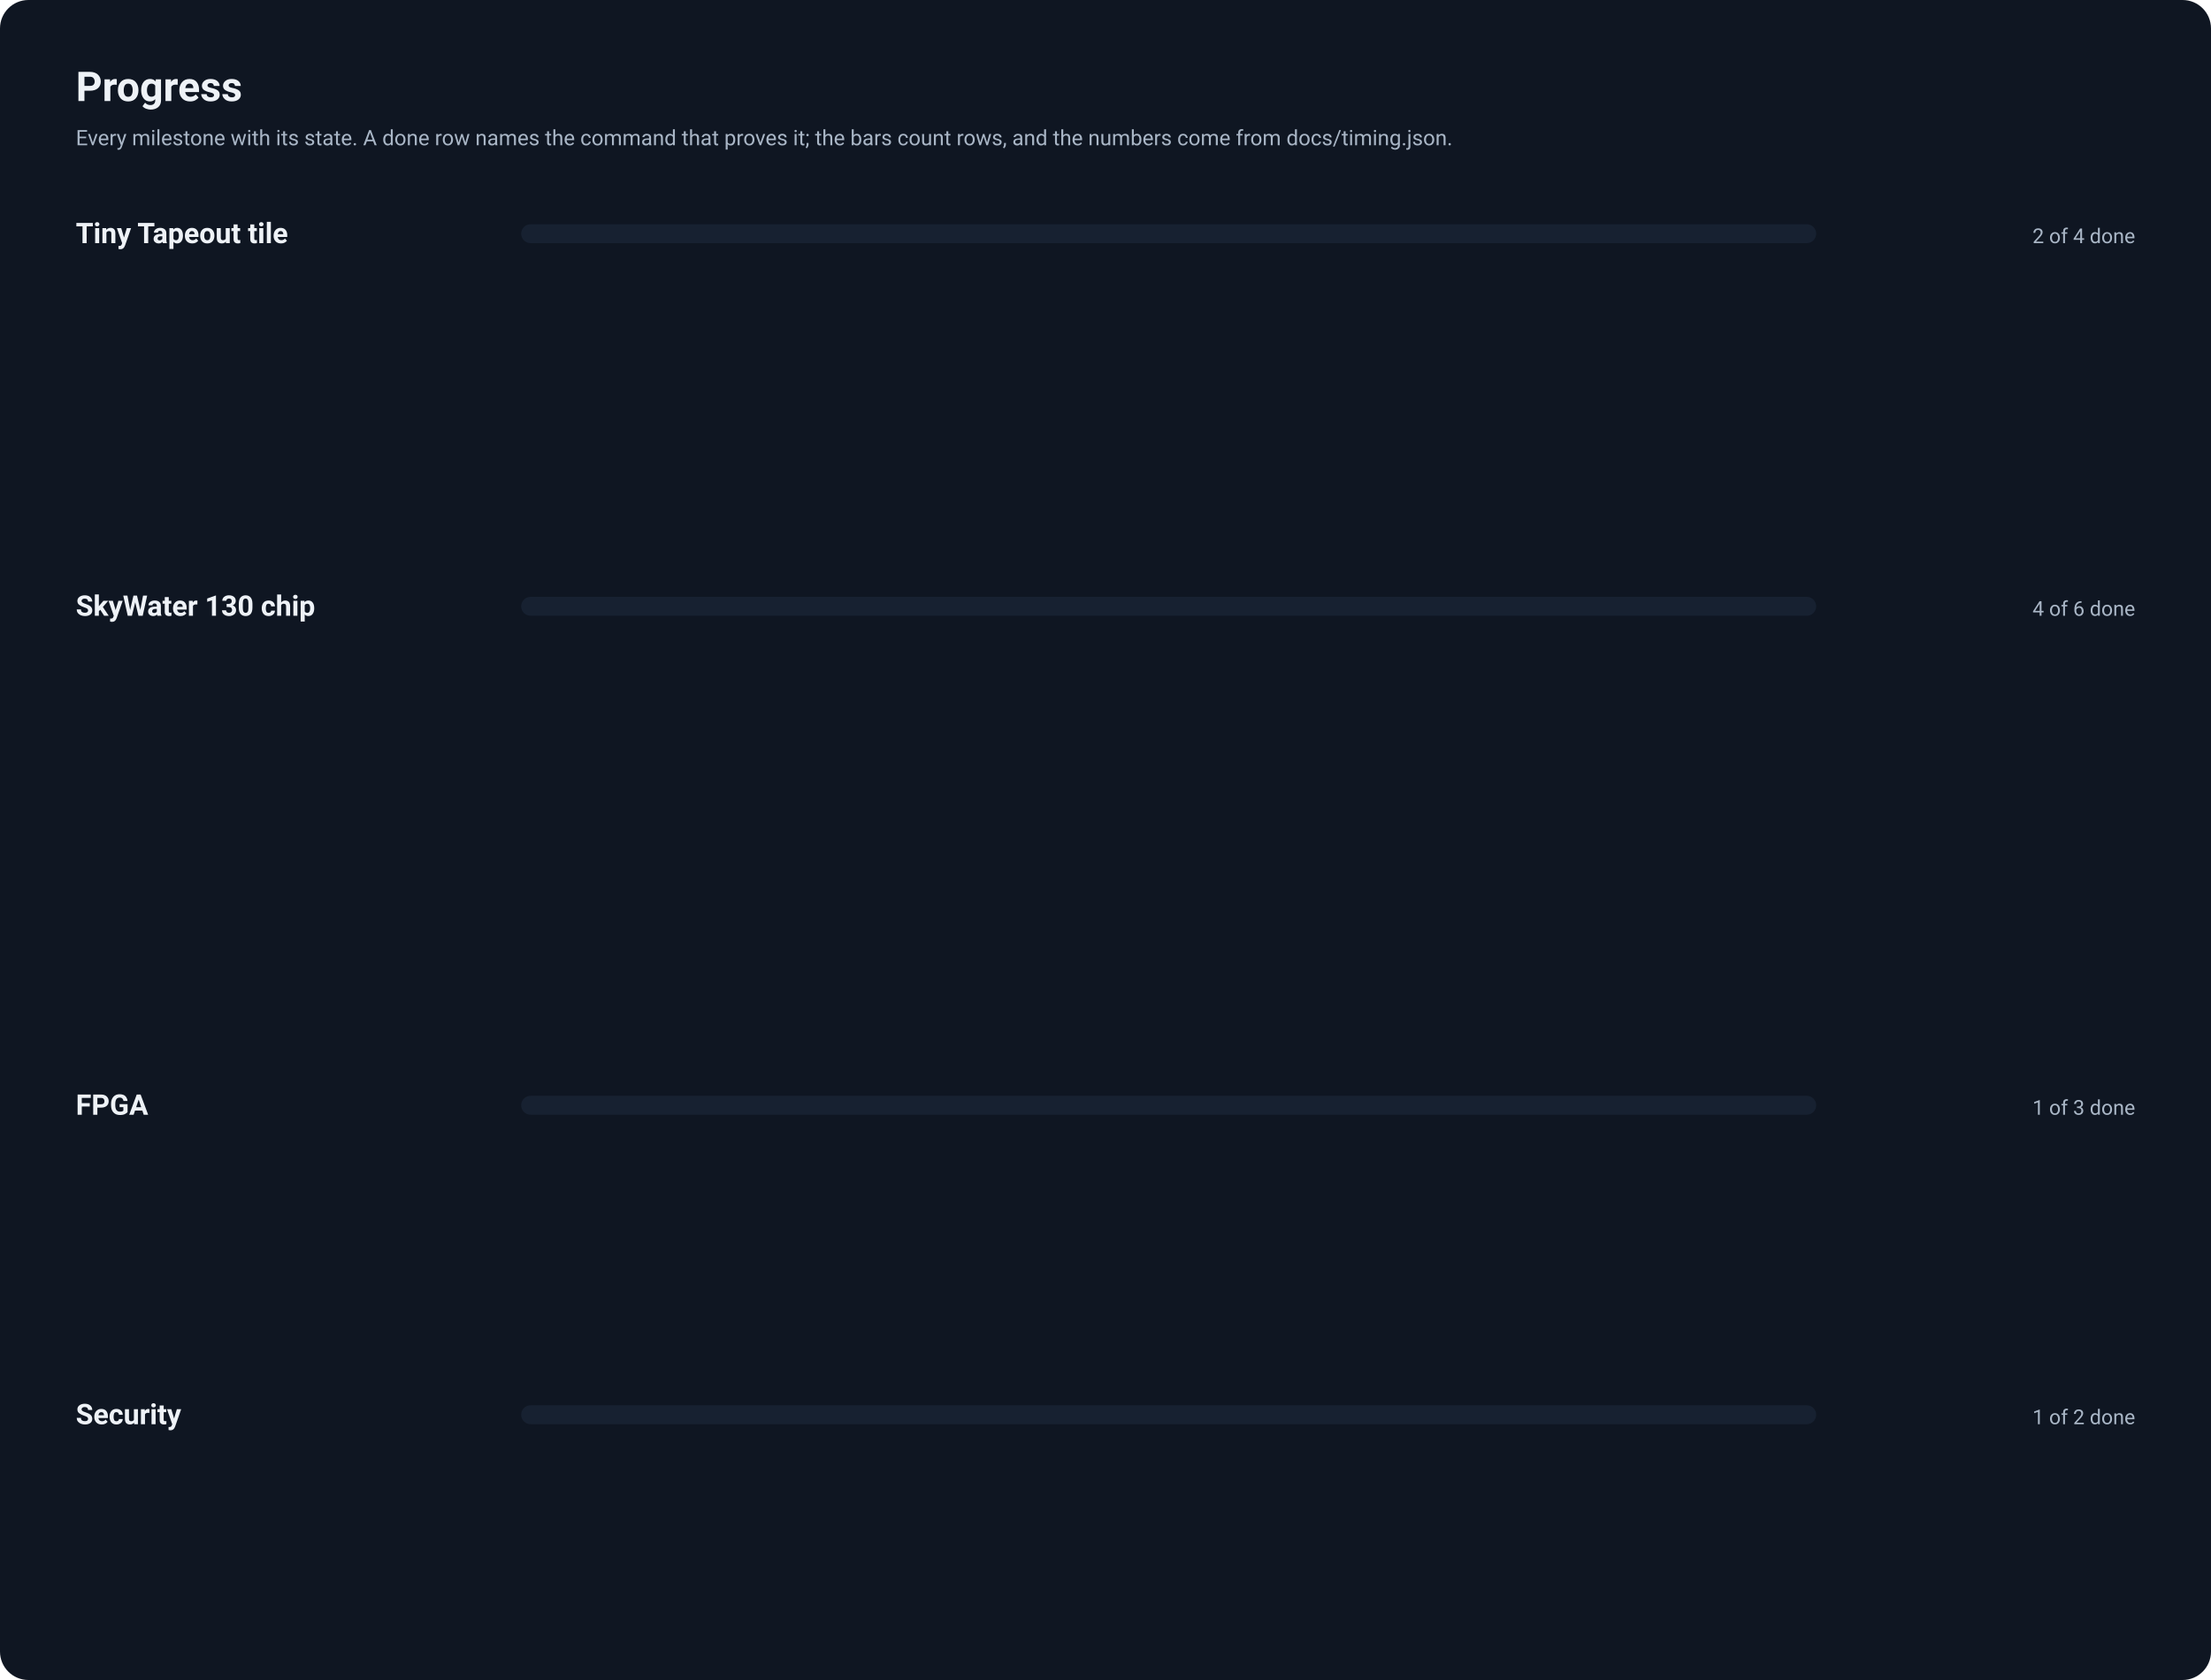
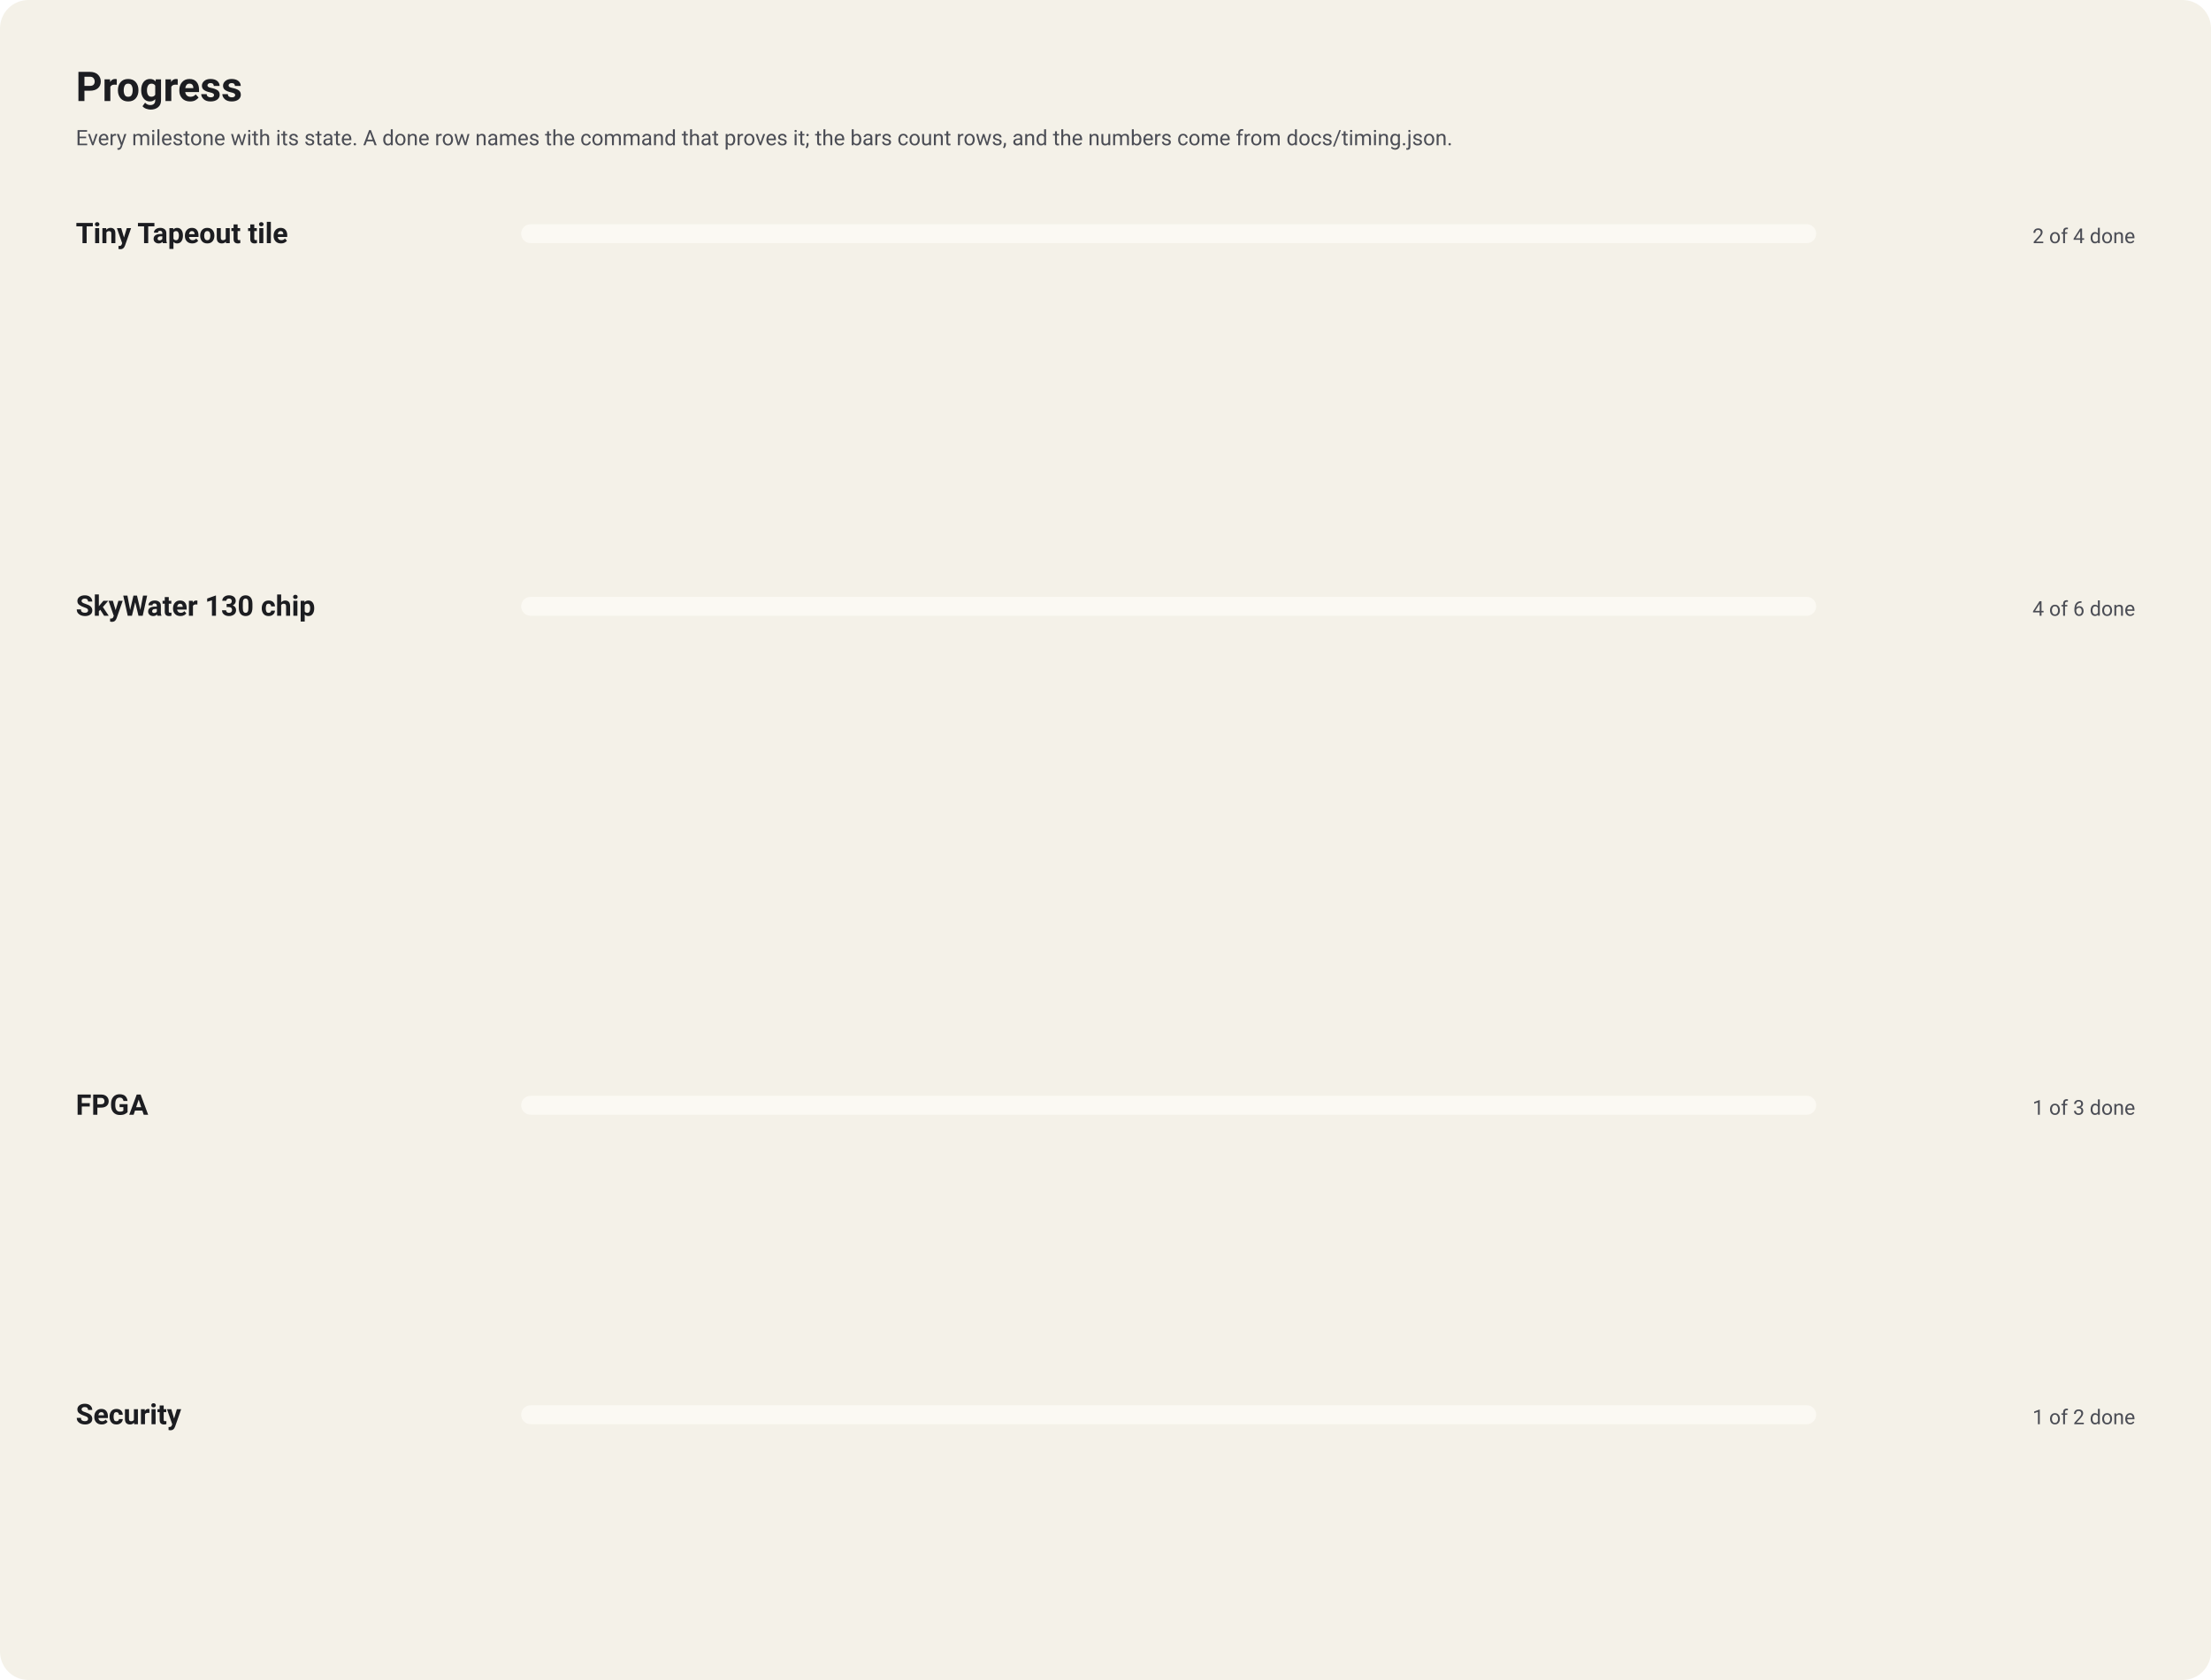
<svg xmlns="http://www.w3.org/2000/svg" viewBox="0 0 1400 1064" width="1400" height="1064" role="img" aria-labelledby="t d">
  <style>
  @keyframes hy-pulse { 0%,100% { opacity:.35 } 50% { opacity:1 } }
  @keyframes hy-flow  { from { stroke-dashoffset: 48 } to { stroke-dashoffset: 0 } }
  @keyframes hy-in    { from { opacity:0; transform:translateY(6px) } to { opacity:1; transform:none } }
  .pulse { animation: hy-pulse 2.4s ease-in-out infinite; }
  .flow  { stroke-dasharray: 6 18; animation: hy-flow 1.2s linear infinite; }
  .rise  { opacity:0; animation: hy-in .6s ease-out forwards; }
  @media (prefers-reduced-motion: reduce) {
    .pulse, .flow, .rise { animation: none !important; opacity: 1 !important; transform: none !important; }
  }
</style>
-   <rect width="1400" height="1064" rx="18" fill="#0f1622" />
-   <text x="48.0" y="64.0" text-anchor="start" style="font-family:ui-sans-serif,system-ui,-apple-system,'Segoe UI',Roboto,sans-serif;font-size:26px;font-weight:750" fill="#eef2f7">Progress</text>
-   <text x="48.0" y="92.0" text-anchor="start" style="font-family:ui-sans-serif,system-ui,-apple-system,'Segoe UI',Roboto,sans-serif;font-size:13.5px;font-weight:400" fill="#a9b6c6">Every milestone with its state. A done row names the command that proves it; the bars count rows, and the numbers come from docs/timing.json.</text>
-   <text x="48.0" y="154.0" text-anchor="start" style="font-family:ui-sans-serif,system-ui,-apple-system,'Segoe UI',Roboto,sans-serif;font-size:18px;font-weight:750" fill="#eef2f7">Tiny Tapeout tile</text>
-   <text x="1352.0" y="154.0" text-anchor="end" style="font-family:ui-sans-serif,system-ui,-apple-system,'Segoe UI',Roboto,sans-serif;font-size:13px;font-weight:400" fill="#a9b6c6">2 of 4 done</text>
-   <rect x="330" y="142" width="820" height="12" rx="6" fill="#172131" />
-   <rect class="rise" style="animation-delay:0.00s" x="331.0" y="142" width="203.0" height="12" rx="6" fill="#3dbb8a" fill-opacity="1" />
-   <rect class="rise" style="animation-delay:0.05s" x="536.0" y="142" width="203.0" height="12" rx="6" fill="#3dbb8a" fill-opacity="1" />
-   <rect class="rise" style="animation-delay:0.10s" x="741.0" y="142" width="203.0" height="12" rx="6" fill="#d6a93c" fill-opacity="0.55" />
-   <rect class="rise" style="animation-delay:0.15s" x="946.0" y="142" width="203.0" height="12" rx="6" fill="#7d8ea3" fill-opacity="0.55" />
+   <rect width="1400" height="1064" rx="18" fill="#f4f1e8" />
+   <text x="48.0" y="64.0" text-anchor="start" style="font-family:ui-sans-serif,system-ui,-apple-system,'Segoe UI',Roboto,sans-serif;font-size:26px;font-weight:750" fill="#1c1d21">Progress</text>
+   <text x="48.0" y="92.0" text-anchor="start" style="font-family:ui-sans-serif,system-ui,-apple-system,'Segoe UI',Roboto,sans-serif;font-size:13.5px;font-weight:400" fill="#4b4d55">Every milestone with its state. A done row names the command that proves it; the bars count rows, and the numbers come from docs/timing.json.</text>
+   <text x="48.0" y="154.0" text-anchor="start" style="font-family:ui-sans-serif,system-ui,-apple-system,'Segoe UI',Roboto,sans-serif;font-size:18px;font-weight:750" fill="#1c1d21">Tiny Tapeout tile</text>
+   <text x="1352.0" y="154.0" text-anchor="end" style="font-family:ui-sans-serif,system-ui,-apple-system,'Segoe UI',Roboto,sans-serif;font-size:13px;font-weight:400" fill="#4b4d55">2 of 4 done</text>
+   <rect x="330" y="142" width="820" height="12" rx="6" fill="#fbf9f3" />
+   <rect class="rise" style="animation-delay:0.00s" x="331.0" y="142" width="203.0" height="12" rx="6" fill="#6a3fcf" fill-opacity="1" />
+   <rect class="rise" style="animation-delay:0.05s" x="536.0" y="142" width="203.0" height="12" rx="6" fill="#6a3fcf" fill-opacity="1" />
+   <rect class="rise" style="animation-delay:0.10s" x="741.0" y="142" width="203.0" height="12" rx="6" fill="#0a7488" fill-opacity="0.55" />
+   <rect class="rise" style="animation-delay:0.15s" x="946.0" y="142" width="203.0" height="12" rx="6" fill="#6b6d74" fill-opacity="0.55" />
  <g class="rise" style="animation-delay:0.06s">
-     <rect x="64" y="172" width="104" height="22" rx="11" fill="#3dbb8a" fill-opacity=".2" stroke="#3dbb8a" />
-     <text x="116.0" y="188.0" text-anchor="middle" style="font-family:ui-sans-serif,system-ui,-apple-system,'Segoe UI',Roboto,sans-serif;font-size:12px;font-weight:700" fill="#3dbb8a">done</text>
-     <text x="186.0" y="188.0" text-anchor="start" style="font-family:ui-sans-serif,system-ui,-apple-system,'Segoe UI',Roboto,sans-serif;font-size:14px;font-weight:400" fill="#eef2f7">RTL and 21 cocotb tests</text>
-     <text x="1352.0" y="188.0" text-anchor="end" style="font-family:ui-monospace,SFMono-Regular,Menlo,Consolas,monospace;font-size:12.5px;font-weight:400" fill="#3dbb8a">make tile</text>
+     <rect x="64" y="172" width="104" height="22" rx="11" fill="#6a3fcf" fill-opacity=".2" stroke="#6a3fcf" />
+     <text x="116.0" y="188.0" text-anchor="middle" style="font-family:ui-sans-serif,system-ui,-apple-system,'Segoe UI',Roboto,sans-serif;font-size:12px;font-weight:700" fill="#6a3fcf">done</text>
+     <text x="186.0" y="188.0" text-anchor="start" style="font-family:ui-sans-serif,system-ui,-apple-system,'Segoe UI',Roboto,sans-serif;font-size:14px;font-weight:400" fill="#1c1d21">RTL and 21 cocotb tests</text>
+     <text x="1352.0" y="188.0" text-anchor="end" style="font-family:ui-monospace,SFMono-Regular,Menlo,Consolas,monospace;font-size:12.5px;font-weight:400" fill="#6a3fcf">make tile</text>
  </g>
  <g class="rise" style="animation-delay:0.12s">
-     <rect x="64" y="212" width="104" height="22" rx="11" fill="#3dbb8a" fill-opacity=".2" stroke="#3dbb8a" />
-     <text x="116.0" y="228.0" text-anchor="middle" style="font-family:ui-sans-serif,system-ui,-apple-system,'Segoe UI',Roboto,sans-serif;font-size:12px;font-weight:700" fill="#3dbb8a">done</text>
-     <text x="186.0" y="228.0" text-anchor="start" style="font-family:ui-sans-serif,system-ui,-apple-system,'Segoe UI',Roboto,sans-serif;font-size:14px;font-weight:400" fill="#eef2f7">hardened clean at 4×4 (v3.10, +14.06 ns)</text>
-     <text x="1352.0" y="228.0" text-anchor="end" style="font-family:ui-monospace,SFMono-Regular,Menlo,Consolas,monospace;font-size:12.5px;font-weight:400" fill="#3dbb8a">make tile-gl</text>
+     <rect x="64" y="212" width="104" height="22" rx="11" fill="#6a3fcf" fill-opacity=".2" stroke="#6a3fcf" />
+     <text x="116.0" y="228.0" text-anchor="middle" style="font-family:ui-sans-serif,system-ui,-apple-system,'Segoe UI',Roboto,sans-serif;font-size:12px;font-weight:700" fill="#6a3fcf">done</text>
+     <text x="186.0" y="228.0" text-anchor="start" style="font-family:ui-sans-serif,system-ui,-apple-system,'Segoe UI',Roboto,sans-serif;font-size:14px;font-weight:400" fill="#1c1d21">hardened clean at 4×4 (v3.10, +14.06 ns)</text>
+     <text x="1352.0" y="228.0" text-anchor="end" style="font-family:ui-monospace,SFMono-Regular,Menlo,Consolas,monospace;font-size:12.5px;font-weight:400" fill="#6a3fcf">make tile-gl</text>
  </g>
  <g class="rise" style="animation-delay:0.18s">
-     <rect x="64" y="252" width="104" height="22" rx="11" fill="#d6a93c" fill-opacity=".2" stroke="#d6a93c" />
-     <text x="116.0" y="268.0" text-anchor="middle" style="font-family:ui-sans-serif,system-ui,-apple-system,'Segoe UI',Roboto,sans-serif;font-size:12px;font-weight:700" fill="#d6a93c">in progress</text>
-     <text x="186.0" y="268.0" text-anchor="start" style="font-family:ui-sans-serif,system-ui,-apple-system,'Segoe UI',Roboto,sans-serif;font-size:14px;font-weight:400" fill="#eef2f7">slew warnings to zero (1,230 left, slow corners)</text>
-     <text x="1352.0" y="268.0" text-anchor="end" style="font-family:ui-sans-serif,system-ui,-apple-system,'Segoe UI',Roboto,sans-serif;font-size:12.5px;font-weight:400" fill="#a9b6c6">one change per harden</text>
+     <rect x="64" y="252" width="104" height="22" rx="11" fill="#0a7488" fill-opacity=".2" stroke="#0a7488" />
+     <text x="116.0" y="268.0" text-anchor="middle" style="font-family:ui-sans-serif,system-ui,-apple-system,'Segoe UI',Roboto,sans-serif;font-size:12px;font-weight:700" fill="#0a7488">in progress</text>
+     <text x="186.0" y="268.0" text-anchor="start" style="font-family:ui-sans-serif,system-ui,-apple-system,'Segoe UI',Roboto,sans-serif;font-size:14px;font-weight:400" fill="#1c1d21">slew warnings to zero (1,230 left, slow corners)</text>
+     <text x="1352.0" y="268.0" text-anchor="end" style="font-family:ui-sans-serif,system-ui,-apple-system,'Segoe UI',Roboto,sans-serif;font-size:12.5px;font-weight:400" fill="#4b4d55">one change per harden</text>
  </g>
  <g class="rise" style="animation-delay:0.24s">
-     <rect x="64" y="292" width="104" height="22" rx="11" fill="#7d8ea3" fill-opacity=".2" stroke="#7d8ea3" />
-     <text x="116.0" y="308.0" text-anchor="middle" style="font-family:ui-sans-serif,system-ui,-apple-system,'Segoe UI',Roboto,sans-serif;font-size:12px;font-weight:700" fill="#7d8ea3">planned</text>
-     <text x="186.0" y="308.0" text-anchor="start" style="font-family:ui-sans-serif,system-ui,-apple-system,'Segoe UI',Roboto,sans-serif;font-size:14px;font-weight:400" fill="#eef2f7">shuttle submission</text>
-     <text x="1352.0" y="308.0" text-anchor="end" style="font-family:ui-sans-serif,system-ui,-apple-system,'Segoe UI',Roboto,sans-serif;font-size:12.5px;font-weight:400" fill="#a9b6c6">owner releases; GDS action builds</text>
+     <rect x="64" y="292" width="104" height="22" rx="11" fill="#6b6d74" fill-opacity=".2" stroke="#6b6d74" />
+     <text x="116.0" y="308.0" text-anchor="middle" style="font-family:ui-sans-serif,system-ui,-apple-system,'Segoe UI',Roboto,sans-serif;font-size:12px;font-weight:700" fill="#6b6d74">planned</text>
+     <text x="186.0" y="308.0" text-anchor="start" style="font-family:ui-sans-serif,system-ui,-apple-system,'Segoe UI',Roboto,sans-serif;font-size:14px;font-weight:400" fill="#1c1d21">shuttle submission</text>
+     <text x="1352.0" y="308.0" text-anchor="end" style="font-family:ui-sans-serif,system-ui,-apple-system,'Segoe UI',Roboto,sans-serif;font-size:12.5px;font-weight:400" fill="#4b4d55">owner releases; GDS action builds</text>
  </g>
-   <text x="48.0" y="390.0" text-anchor="start" style="font-family:ui-sans-serif,system-ui,-apple-system,'Segoe UI',Roboto,sans-serif;font-size:18px;font-weight:750" fill="#eef2f7">SkyWater 130 chip</text>
-   <text x="1352.0" y="390.0" text-anchor="end" style="font-family:ui-sans-serif,system-ui,-apple-system,'Segoe UI',Roboto,sans-serif;font-size:13px;font-weight:400" fill="#a9b6c6">4 of 6 done</text>
-   <rect x="330" y="378" width="820" height="12" rx="6" fill="#172131" />
-   <rect class="rise" style="animation-delay:0.24s" x="331.0" y="378" width="134.7" height="12" rx="6" fill="#3dbb8a" fill-opacity="1" />
-   <rect class="rise" style="animation-delay:0.29s" x="467.7" y="378" width="134.7" height="12" rx="6" fill="#3dbb8a" fill-opacity="1" />
-   <rect class="rise" style="animation-delay:0.34s" x="604.3" y="378" width="134.7" height="12" rx="6" fill="#3dbb8a" fill-opacity="1" />
-   <rect class="rise" style="animation-delay:0.39s" x="741.0" y="378" width="134.7" height="12" rx="6" fill="#3dbb8a" fill-opacity="1" />
-   <rect class="rise" style="animation-delay:0.44s" x="877.7" y="378" width="134.7" height="12" rx="6" fill="#7d8ea3" fill-opacity="0.55" />
-   <rect class="rise" style="animation-delay:0.49s" x="1014.3" y="378" width="134.7" height="12" rx="6" fill="#e5484d" fill-opacity="0.55" />
+   <text x="48.0" y="390.0" text-anchor="start" style="font-family:ui-sans-serif,system-ui,-apple-system,'Segoe UI',Roboto,sans-serif;font-size:18px;font-weight:750" fill="#1c1d21">SkyWater 130 chip</text>
+   <text x="1352.0" y="390.0" text-anchor="end" style="font-family:ui-sans-serif,system-ui,-apple-system,'Segoe UI',Roboto,sans-serif;font-size:13px;font-weight:400" fill="#4b4d55">4 of 6 done</text>
+   <rect x="330" y="378" width="820" height="12" rx="6" fill="#fbf9f3" />
+   <rect class="rise" style="animation-delay:0.24s" x="331.0" y="378" width="134.7" height="12" rx="6" fill="#6a3fcf" fill-opacity="1" />
+   <rect class="rise" style="animation-delay:0.29s" x="467.7" y="378" width="134.7" height="12" rx="6" fill="#6a3fcf" fill-opacity="1" />
+   <rect class="rise" style="animation-delay:0.34s" x="604.3" y="378" width="134.7" height="12" rx="6" fill="#6a3fcf" fill-opacity="1" />
+   <rect class="rise" style="animation-delay:0.39s" x="741.0" y="378" width="134.7" height="12" rx="6" fill="#6a3fcf" fill-opacity="1" />
+   <rect class="rise" style="animation-delay:0.44s" x="877.7" y="378" width="134.7" height="12" rx="6" fill="#6b6d74" fill-opacity="0.55" />
+   <rect class="rise" style="animation-delay:0.49s" x="1014.3" y="378" width="134.7" height="12" rx="6" fill="#b42318" fill-opacity="0.55" />
  <g class="rise" style="animation-delay:0.30s">
-     <rect x="64" y="408" width="104" height="22" rx="11" fill="#3dbb8a" fill-opacity=".2" stroke="#3dbb8a" />
-     <text x="116.0" y="424.0" text-anchor="middle" style="font-family:ui-sans-serif,system-ui,-apple-system,'Segoe UI',Roboto,sans-serif;font-size:12px;font-weight:700" fill="#3dbb8a">done</text>
-     <text x="186.0" y="424.0" text-anchor="start" style="font-family:ui-sans-serif,system-ui,-apple-system,'Segoe UI',Roboto,sans-serif;font-size:14px;font-weight:400" fill="#eef2f7">scheduler, pad multiplexer, SPI through the pads</text>
-     <text x="1352.0" y="424.0" text-anchor="end" style="font-family:ui-monospace,SFMono-Regular,Menlo,Consolas,monospace;font-size:12.5px;font-weight:400" fill="#3dbb8a">make sky130</text>
+     <rect x="64" y="408" width="104" height="22" rx="11" fill="#6a3fcf" fill-opacity=".2" stroke="#6a3fcf" />
+     <text x="116.0" y="424.0" text-anchor="middle" style="font-family:ui-sans-serif,system-ui,-apple-system,'Segoe UI',Roboto,sans-serif;font-size:12px;font-weight:700" fill="#6a3fcf">done</text>
+     <text x="186.0" y="424.0" text-anchor="start" style="font-family:ui-sans-serif,system-ui,-apple-system,'Segoe UI',Roboto,sans-serif;font-size:14px;font-weight:400" fill="#1c1d21">scheduler, pad multiplexer, SPI through the pads</text>
+     <text x="1352.0" y="424.0" text-anchor="end" style="font-family:ui-monospace,SFMono-Regular,Menlo,Consolas,monospace;font-size:12.5px;font-weight:400" fill="#6a3fcf">make sky130</text>
  </g>
  <g class="rise" style="animation-delay:0.36s">
-     <rect x="64" y="448" width="104" height="22" rx="11" fill="#3dbb8a" fill-opacity=".2" stroke="#3dbb8a" />
-     <text x="116.0" y="464.0" text-anchor="middle" style="font-family:ui-sans-serif,system-ui,-apple-system,'Segoe UI',Roboto,sans-serif;font-size:12px;font-weight:700" fill="#3dbb8a">done</text>
-     <text x="186.0" y="464.0" text-anchor="start" style="font-family:ui-sans-serif,system-ui,-apple-system,'Segoe UI',Roboto,sans-serif;font-size:14px;font-weight:400" fill="#eef2f7">GPU as the sixth scheduler slot</text>
-     <text x="1352.0" y="464.0" text-anchor="end" style="font-family:ui-monospace,SFMono-Regular,Menlo,Consolas,monospace;font-size:12.5px;font-weight:400" fill="#3dbb8a">make systile-gpu</text>
+     <rect x="64" y="448" width="104" height="22" rx="11" fill="#6a3fcf" fill-opacity=".2" stroke="#6a3fcf" />
+     <text x="116.0" y="464.0" text-anchor="middle" style="font-family:ui-sans-serif,system-ui,-apple-system,'Segoe UI',Roboto,sans-serif;font-size:12px;font-weight:700" fill="#6a3fcf">done</text>
+     <text x="186.0" y="464.0" text-anchor="start" style="font-family:ui-sans-serif,system-ui,-apple-system,'Segoe UI',Roboto,sans-serif;font-size:14px;font-weight:400" fill="#1c1d21">GPU as the sixth slot, system-tile simulation</text>
+     <text x="1352.0" y="464.0" text-anchor="end" style="font-family:ui-monospace,SFMono-Regular,Menlo,Consolas,monospace;font-size:12.5px;font-weight:400" fill="#6a3fcf">make systile-gpu</text>
  </g>
  <g class="rise" style="animation-delay:0.42s">
-     <rect x="64" y="488" width="104" height="22" rx="11" fill="#3dbb8a" fill-opacity=".2" stroke="#3dbb8a" />
-     <text x="116.0" y="504.0" text-anchor="middle" style="font-family:ui-sans-serif,system-ui,-apple-system,'Segoe UI',Roboto,sans-serif;font-size:12px;font-weight:700" fill="#3dbb8a">done</text>
-     <text x="186.0" y="504.0" text-anchor="start" style="font-family:ui-sans-serif,system-ui,-apple-system,'Segoe UI',Roboto,sans-serif;font-size:14px;font-weight:400" fill="#eef2f7">ABI version 2: modes, policy, contexts</text>
-     <text x="1352.0" y="504.0" text-anchor="end" style="font-family:ui-monospace,SFMono-Regular,Menlo,Consolas,monospace;font-size:12.5px;font-weight:400" fill="#3dbb8a">make systile-abi</text>
+     <rect x="64" y="488" width="104" height="22" rx="11" fill="#6a3fcf" fill-opacity=".2" stroke="#6a3fcf" />
+     <text x="116.0" y="504.0" text-anchor="middle" style="font-family:ui-sans-serif,system-ui,-apple-system,'Segoe UI',Roboto,sans-serif;font-size:12px;font-weight:700" fill="#6a3fcf">done</text>
+     <text x="186.0" y="504.0" text-anchor="start" style="font-family:ui-sans-serif,system-ui,-apple-system,'Segoe UI',Roboto,sans-serif;font-size:14px;font-weight:400" fill="#1c1d21">ABI version 2: modes, policy, contexts, simulation</text>
+     <text x="1352.0" y="504.0" text-anchor="end" style="font-family:ui-monospace,SFMono-Regular,Menlo,Consolas,monospace;font-size:12.5px;font-weight:400" fill="#6a3fcf">make systile-abi</text>
  </g>
  <g class="rise" style="animation-delay:0.48s">
-     <rect x="64" y="528" width="104" height="22" rx="11" fill="#3dbb8a" fill-opacity=".2" stroke="#3dbb8a" />
-     <text x="116.0" y="544.0" text-anchor="middle" style="font-family:ui-sans-serif,system-ui,-apple-system,'Segoe UI',Roboto,sans-serif;font-size:12px;font-weight:700" fill="#3dbb8a">done</text>
-     <text x="186.0" y="544.0" text-anchor="start" style="font-family:ui-sans-serif,system-ui,-apple-system,'Segoe UI',Roboto,sans-serif;font-size:14px;font-weight:400" fill="#eef2f7">Sixfold RV64 CPU on the CPU slot</text>
-     <text x="1352.0" y="544.0" text-anchor="end" style="font-family:ui-monospace,SFMono-Regular,Menlo,Consolas,monospace;font-size:12.5px;font-weight:400" fill="#3dbb8a">make systile-cpu</text>
+     <rect x="64" y="528" width="104" height="22" rx="11" fill="#6a3fcf" fill-opacity=".2" stroke="#6a3fcf" />
+     <text x="116.0" y="544.0" text-anchor="middle" style="font-family:ui-sans-serif,system-ui,-apple-system,'Segoe UI',Roboto,sans-serif;font-size:12px;font-weight:700" fill="#6a3fcf">done</text>
+     <text x="186.0" y="544.0" text-anchor="start" style="font-family:ui-sans-serif,system-ui,-apple-system,'Segoe UI',Roboto,sans-serif;font-size:14px;font-weight:400" fill="#1c1d21">Sixfold RV64 CPU on the CPU slot, simulation</text>
+     <text x="1352.0" y="544.0" text-anchor="end" style="font-family:ui-monospace,SFMono-Regular,Menlo,Consolas,monospace;font-size:12.5px;font-weight:400" fill="#6a3fcf">make systile-cpu</text>
  </g>
  <g class="rise" style="animation-delay:0.54s">
-     <rect x="64" y="568" width="104" height="22" rx="11" fill="#7d8ea3" fill-opacity=".2" stroke="#7d8ea3" />
-     <text x="116.0" y="584.0" text-anchor="middle" style="font-family:ui-sans-serif,system-ui,-apple-system,'Segoe UI',Roboto,sans-serif;font-size:12px;font-weight:700" fill="#7d8ea3">planned</text>
-     <text x="186.0" y="584.0" text-anchor="start" style="font-family:ui-sans-serif,system-ui,-apple-system,'Segoe UI',Roboto,sans-serif;font-size:14px;font-weight:400" fill="#eef2f7">CPU, GPU and TPU in the OpenFrame top</text>
-     <text x="1352.0" y="584.0" text-anchor="end" style="font-family:ui-sans-serif,system-ui,-apple-system,'Segoe UI',Roboto,sans-serif;font-size:12.5px;font-weight:400" fill="#a9b6c6">they run in the system tile; the pad top has the scheduler</text>
+     <rect x="64" y="568" width="104" height="22" rx="11" fill="#6b6d74" fill-opacity=".2" stroke="#6b6d74" />
+     <text x="116.0" y="584.0" text-anchor="middle" style="font-family:ui-sans-serif,system-ui,-apple-system,'Segoe UI',Roboto,sans-serif;font-size:12px;font-weight:700" fill="#6b6d74">planned</text>
+     <text x="186.0" y="584.0" text-anchor="start" style="font-family:ui-sans-serif,system-ui,-apple-system,'Segoe UI',Roboto,sans-serif;font-size:14px;font-weight:400" fill="#1c1d21">CPU, GPU and TPU in the OpenFrame top</text>
+     <text x="1352.0" y="584.0" text-anchor="end" style="font-family:ui-sans-serif,system-ui,-apple-system,'Segoe UI',Roboto,sans-serif;font-size:12.5px;font-weight:400" fill="#4b4d55">they run in the system tile; the pad top has the scheduler</text>
  </g>
  <g class="rise" style="animation-delay:0.60s">
-     <rect x="64" y="608" width="104" height="22" rx="11" fill="#e5484d" fill-opacity=".2" stroke="#e5484d" />
-     <text x="116.0" y="624.0" text-anchor="middle" style="font-family:ui-sans-serif,system-ui,-apple-system,'Segoe UI',Roboto,sans-serif;font-size:12px;font-weight:700" fill="#e5484d">blocked</text>
-     <text x="186.0" y="624.0" text-anchor="start" style="font-family:ui-sans-serif,system-ui,-apple-system,'Segoe UI',Roboto,sans-serif;font-size:14px;font-weight:400" fill="#eef2f7">harden the OpenFrame chip</text>
-     <text x="1352.0" y="624.0" text-anchor="end" style="font-family:ui-sans-serif,system-ui,-apple-system,'Segoe UI',Roboto,sans-serif;font-size:12.5px;font-weight:400" fill="#a9b6c6">the CPU memory must become SRAM macros first</text>
+     <rect x="64" y="608" width="104" height="22" rx="11" fill="#b42318" fill-opacity=".2" stroke="#b42318" />
+     <text x="116.0" y="624.0" text-anchor="middle" style="font-family:ui-sans-serif,system-ui,-apple-system,'Segoe UI',Roboto,sans-serif;font-size:12px;font-weight:700" fill="#b42318">blocked</text>
+     <text x="186.0" y="624.0" text-anchor="start" style="font-family:ui-sans-serif,system-ui,-apple-system,'Segoe UI',Roboto,sans-serif;font-size:14px;font-weight:400" fill="#1c1d21">harden the OpenFrame chip</text>
+     <text x="1352.0" y="624.0" text-anchor="end" style="font-family:ui-sans-serif,system-ui,-apple-system,'Segoe UI',Roboto,sans-serif;font-size:12.5px;font-weight:400" fill="#4b4d55">the CPU memory must become SRAM macros first</text>
  </g>
-   <text x="48.0" y="706.0" text-anchor="start" style="font-family:ui-sans-serif,system-ui,-apple-system,'Segoe UI',Roboto,sans-serif;font-size:18px;font-weight:750" fill="#eef2f7">FPGA</text>
-   <text x="1352.0" y="706.0" text-anchor="end" style="font-family:ui-sans-serif,system-ui,-apple-system,'Segoe UI',Roboto,sans-serif;font-size:13px;font-weight:400" fill="#a9b6c6">1 of 3 done</text>
-   <rect x="330" y="694" width="820" height="12" rx="6" fill="#172131" />
-   <rect class="rise" style="animation-delay:0.60s" x="331.0" y="694" width="271.3" height="12" rx="6" fill="#3dbb8a" fill-opacity="1" />
-   <rect class="rise" style="animation-delay:0.65s" x="604.3" y="694" width="271.3" height="12" rx="6" fill="#d6a93c" fill-opacity="0.55" />
-   <rect class="rise" style="animation-delay:0.70s" x="877.7" y="694" width="271.3" height="12" rx="6" fill="#e5484d" fill-opacity="0.55" />
+   <text x="48.0" y="706.0" text-anchor="start" style="font-family:ui-sans-serif,system-ui,-apple-system,'Segoe UI',Roboto,sans-serif;font-size:18px;font-weight:750" fill="#1c1d21">FPGA</text>
+   <text x="1352.0" y="706.0" text-anchor="end" style="font-family:ui-sans-serif,system-ui,-apple-system,'Segoe UI',Roboto,sans-serif;font-size:13px;font-weight:400" fill="#4b4d55">1 of 3 done</text>
+   <rect x="330" y="694" width="820" height="12" rx="6" fill="#fbf9f3" />
+   <rect class="rise" style="animation-delay:0.60s" x="331.0" y="694" width="271.3" height="12" rx="6" fill="#6a3fcf" fill-opacity="1" />
+   <rect class="rise" style="animation-delay:0.65s" x="604.3" y="694" width="271.3" height="12" rx="6" fill="#0a7488" fill-opacity="0.55" />
+   <rect class="rise" style="animation-delay:0.70s" x="877.7" y="694" width="271.3" height="12" rx="6" fill="#b42318" fill-opacity="0.55" />
  <g class="rise" style="animation-delay:0.66s">
-     <rect x="64" y="724" width="104" height="22" rx="11" fill="#3dbb8a" fill-opacity=".2" stroke="#3dbb8a" />
-     <text x="116.0" y="740.0" text-anchor="middle" style="font-family:ui-sans-serif,system-ui,-apple-system,'Segoe UI',Roboto,sans-serif;font-size:12px;font-weight:700" fill="#3dbb8a">done</text>
-     <text x="186.0" y="740.0" text-anchor="start" style="font-family:ui-sans-serif,system-ui,-apple-system,'Segoe UI',Roboto,sans-serif;font-size:14px;font-weight:400" fill="#eef2f7">ECP5 images placed and routed, timing met</text>
-     <text x="1352.0" y="740.0" text-anchor="end" style="font-family:ui-monospace,SFMono-Regular,Menlo,Consolas,monospace;font-size:12.5px;font-weight:400" fill="#3dbb8a">make fpga</text>
+     <rect x="64" y="724" width="104" height="22" rx="11" fill="#6a3fcf" fill-opacity=".2" stroke="#6a3fcf" />
+     <text x="116.0" y="740.0" text-anchor="middle" style="font-family:ui-sans-serif,system-ui,-apple-system,'Segoe UI',Roboto,sans-serif;font-size:12px;font-weight:700" fill="#6a3fcf">done</text>
+     <text x="186.0" y="740.0" text-anchor="start" style="font-family:ui-sans-serif,system-ui,-apple-system,'Segoe UI',Roboto,sans-serif;font-size:14px;font-weight:400" fill="#1c1d21">ECP5 images placed and routed, timing met</text>
+     <text x="1352.0" y="740.0" text-anchor="end" style="font-family:ui-monospace,SFMono-Regular,Menlo,Consolas,monospace;font-size:12.5px;font-weight:400" fill="#6a3fcf">make fpga</text>
  </g>
  <g class="rise" style="animation-delay:0.72s">
-     <rect x="64" y="764" width="104" height="22" rx="11" fill="#d6a93c" fill-opacity=".2" stroke="#d6a93c" />
-     <text x="116.0" y="780.0" text-anchor="middle" style="font-family:ui-sans-serif,system-ui,-apple-system,'Segoe UI',Roboto,sans-serif;font-size:12px;font-weight:700" fill="#d6a93c">in progress</text>
-     <text x="186.0" y="780.0" text-anchor="start" style="font-family:ui-sans-serif,system-ui,-apple-system,'Segoe UI',Roboto,sans-serif;font-size:14px;font-weight:400" fill="#eef2f7">Basys 3 image, serial and JTAG host paths</text>
-     <text x="1352.0" y="780.0" text-anchor="end" style="font-family:ui-sans-serif,system-ui,-apple-system,'Segoe UI',Roboto,sans-serif;font-size:12.5px;font-weight:400" fill="#a9b6c6">simulated; Vivado not installed</text>
+     <rect x="64" y="764" width="104" height="22" rx="11" fill="#0a7488" fill-opacity=".2" stroke="#0a7488" />
+     <text x="116.0" y="780.0" text-anchor="middle" style="font-family:ui-sans-serif,system-ui,-apple-system,'Segoe UI',Roboto,sans-serif;font-size:12px;font-weight:700" fill="#0a7488">in progress</text>
+     <text x="186.0" y="780.0" text-anchor="start" style="font-family:ui-sans-serif,system-ui,-apple-system,'Segoe UI',Roboto,sans-serif;font-size:14px;font-weight:400" fill="#1c1d21">Basys 3 image, serial and JTAG host paths</text>
+     <text x="1352.0" y="780.0" text-anchor="end" style="font-family:ui-sans-serif,system-ui,-apple-system,'Segoe UI',Roboto,sans-serif;font-size:12.5px;font-weight:400" fill="#4b4d55">simulated; Vivado not installed</text>
  </g>
  <g class="rise" style="animation-delay:0.78s">
-     <rect x="64" y="804" width="104" height="22" rx="11" fill="#e5484d" fill-opacity=".2" stroke="#e5484d" />
-     <text x="116.0" y="820.0" text-anchor="middle" style="font-family:ui-sans-serif,system-ui,-apple-system,'Segoe UI',Roboto,sans-serif;font-size:12px;font-weight:700" fill="#e5484d">blocked</text>
-     <text x="186.0" y="820.0" text-anchor="start" style="font-family:ui-sans-serif,system-ui,-apple-system,'Segoe UI',Roboto,sans-serif;font-size:14px;font-weight:400" fill="#eef2f7">first image on a real board (ULX3S)</text>
-     <text x="1352.0" y="820.0" text-anchor="end" style="font-family:ui-sans-serif,system-ui,-apple-system,'Segoe UI',Roboto,sans-serif;font-size:12.5px;font-weight:400" fill="#a9b6c6">needs the board</text>
+     <rect x="64" y="804" width="104" height="22" rx="11" fill="#b42318" fill-opacity=".2" stroke="#b42318" />
+     <text x="116.0" y="820.0" text-anchor="middle" style="font-family:ui-sans-serif,system-ui,-apple-system,'Segoe UI',Roboto,sans-serif;font-size:12px;font-weight:700" fill="#b42318">blocked</text>
+     <text x="186.0" y="820.0" text-anchor="start" style="font-family:ui-sans-serif,system-ui,-apple-system,'Segoe UI',Roboto,sans-serif;font-size:14px;font-weight:400" fill="#1c1d21">first image on a real board (ULX3S)</text>
+     <text x="1352.0" y="820.0" text-anchor="end" style="font-family:ui-sans-serif,system-ui,-apple-system,'Segoe UI',Roboto,sans-serif;font-size:12.5px;font-weight:400" fill="#4b4d55">needs the board</text>
  </g>
-   <text x="48.0" y="902.0" text-anchor="start" style="font-family:ui-sans-serif,system-ui,-apple-system,'Segoe UI',Roboto,sans-serif;font-size:18px;font-weight:750" fill="#eef2f7">Security</text>
-   <text x="1352.0" y="902.0" text-anchor="end" style="font-family:ui-sans-serif,system-ui,-apple-system,'Segoe UI',Roboto,sans-serif;font-size:13px;font-weight:400" fill="#a9b6c6">1 of 2 done</text>
-   <rect x="330" y="890" width="820" height="12" rx="6" fill="#172131" />
-   <rect class="rise" style="animation-delay:0.78s" x="331.0" y="890" width="408.0" height="12" rx="6" fill="#3dbb8a" fill-opacity="1" />
-   <rect class="rise" style="animation-delay:0.83s" x="741.0" y="890" width="408.0" height="12" rx="6" fill="#7d8ea3" fill-opacity="0.55" />
+   <text x="48.0" y="902.0" text-anchor="start" style="font-family:ui-sans-serif,system-ui,-apple-system,'Segoe UI',Roboto,sans-serif;font-size:18px;font-weight:750" fill="#1c1d21">Security</text>
+   <text x="1352.0" y="902.0" text-anchor="end" style="font-family:ui-sans-serif,system-ui,-apple-system,'Segoe UI',Roboto,sans-serif;font-size:13px;font-weight:400" fill="#4b4d55">1 of 2 done</text>
+   <rect x="330" y="890" width="820" height="12" rx="6" fill="#fbf9f3" />
+   <rect class="rise" style="animation-delay:0.78s" x="331.0" y="890" width="408.0" height="12" rx="6" fill="#6a3fcf" fill-opacity="1" />
+   <rect class="rise" style="animation-delay:0.83s" x="741.0" y="890" width="408.0" height="12" rx="6" fill="#6b6d74" fill-opacity="0.55" />
  <g class="rise" style="animation-delay:0.84s">
-     <rect x="64" y="920" width="104" height="22" rx="11" fill="#3dbb8a" fill-opacity=".2" stroke="#3dbb8a" />
-     <text x="116.0" y="936.0" text-anchor="middle" style="font-family:ui-sans-serif,system-ui,-apple-system,'Segoe UI',Roboto,sans-serif;font-size:12px;font-weight:700" fill="#3dbb8a">done</text>
-     <text x="186.0" y="936.0" text-anchor="start" style="font-family:ui-sans-serif,system-ui,-apple-system,'Segoe UI',Roboto,sans-serif;font-size:14px;font-weight:400" fill="#eef2f7">key vault, SHA-256, measurement as blocks</text>
-     <text x="1352.0" y="936.0" text-anchor="end" style="font-family:ui-monospace,SFMono-Regular,Menlo,Consolas,monospace;font-size:12.5px;font-weight:400" fill="#3dbb8a">make sha256-stream</text>
+     <rect x="64" y="920" width="104" height="22" rx="11" fill="#6a3fcf" fill-opacity=".2" stroke="#6a3fcf" />
+     <text x="116.0" y="936.0" text-anchor="middle" style="font-family:ui-sans-serif,system-ui,-apple-system,'Segoe UI',Roboto,sans-serif;font-size:12px;font-weight:700" fill="#6a3fcf">done</text>
+     <text x="186.0" y="936.0" text-anchor="start" style="font-family:ui-sans-serif,system-ui,-apple-system,'Segoe UI',Roboto,sans-serif;font-size:14px;font-weight:400" fill="#1c1d21">key vault, SHA-256, measurement as blocks</text>
+     <text x="1352.0" y="936.0" text-anchor="end" style="font-family:ui-monospace,SFMono-Regular,Menlo,Consolas,monospace;font-size:12.5px;font-weight:400" fill="#6a3fcf">make sha256-stream</text>
  </g>
  <g class="rise" style="animation-delay:0.90s">
-     <rect x="64" y="960" width="104" height="22" rx="11" fill="#7d8ea3" fill-opacity=".2" stroke="#7d8ea3" />
-     <text x="116.0" y="976.0" text-anchor="middle" style="font-family:ui-sans-serif,system-ui,-apple-system,'Segoe UI',Roboto,sans-serif;font-size:12px;font-weight:700" fill="#7d8ea3">planned</text>
-     <text x="186.0" y="976.0" text-anchor="start" style="font-family:ui-sans-serif,system-ui,-apple-system,'Segoe UI',Roboto,sans-serif;font-size:14px;font-weight:400" fill="#eef2f7">FHE and SE modes</text>
-     <text x="1352.0" y="976.0" text-anchor="end" style="font-family:ui-sans-serif,system-ui,-apple-system,'Segoe UI',Roboto,sans-serif;font-size:12.5px;font-weight:400" fill="#a9b6c6">specifications; refused by host and chip</text>
+     <rect x="64" y="960" width="104" height="22" rx="11" fill="#6b6d74" fill-opacity=".2" stroke="#6b6d74" />
+     <text x="116.0" y="976.0" text-anchor="middle" style="font-family:ui-sans-serif,system-ui,-apple-system,'Segoe UI',Roboto,sans-serif;font-size:12px;font-weight:700" fill="#6b6d74">planned</text>
+     <text x="186.0" y="976.0" text-anchor="start" style="font-family:ui-sans-serif,system-ui,-apple-system,'Segoe UI',Roboto,sans-serif;font-size:14px;font-weight:400" fill="#1c1d21">FHE and SE modes</text>
+     <text x="1352.0" y="976.0" text-anchor="end" style="font-family:ui-sans-serif,system-ui,-apple-system,'Segoe UI',Roboto,sans-serif;font-size:12.5px;font-weight:400" fill="#4b4d55">specifications; refused by host and chip</text>
  </g>
</svg>
